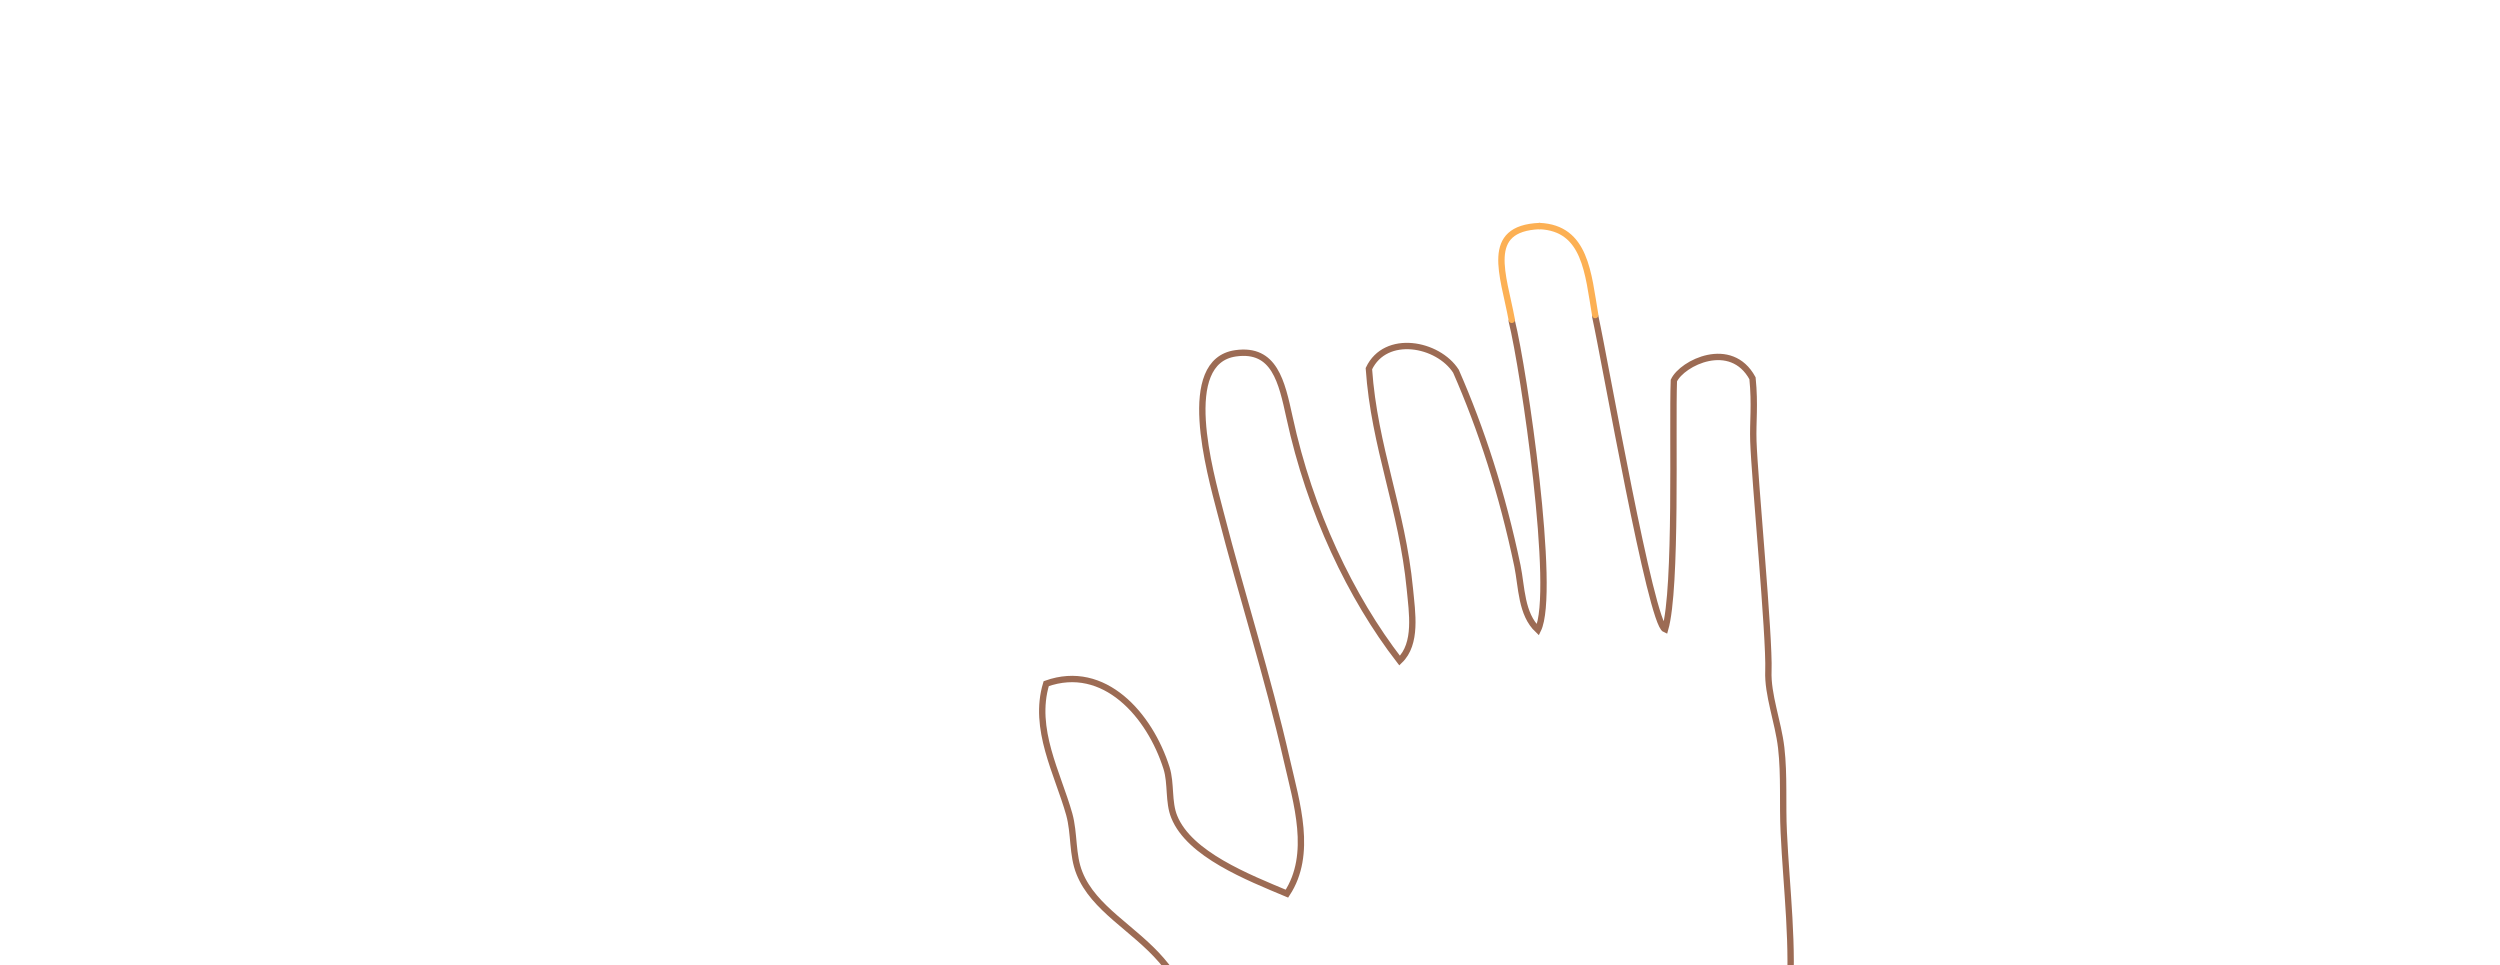
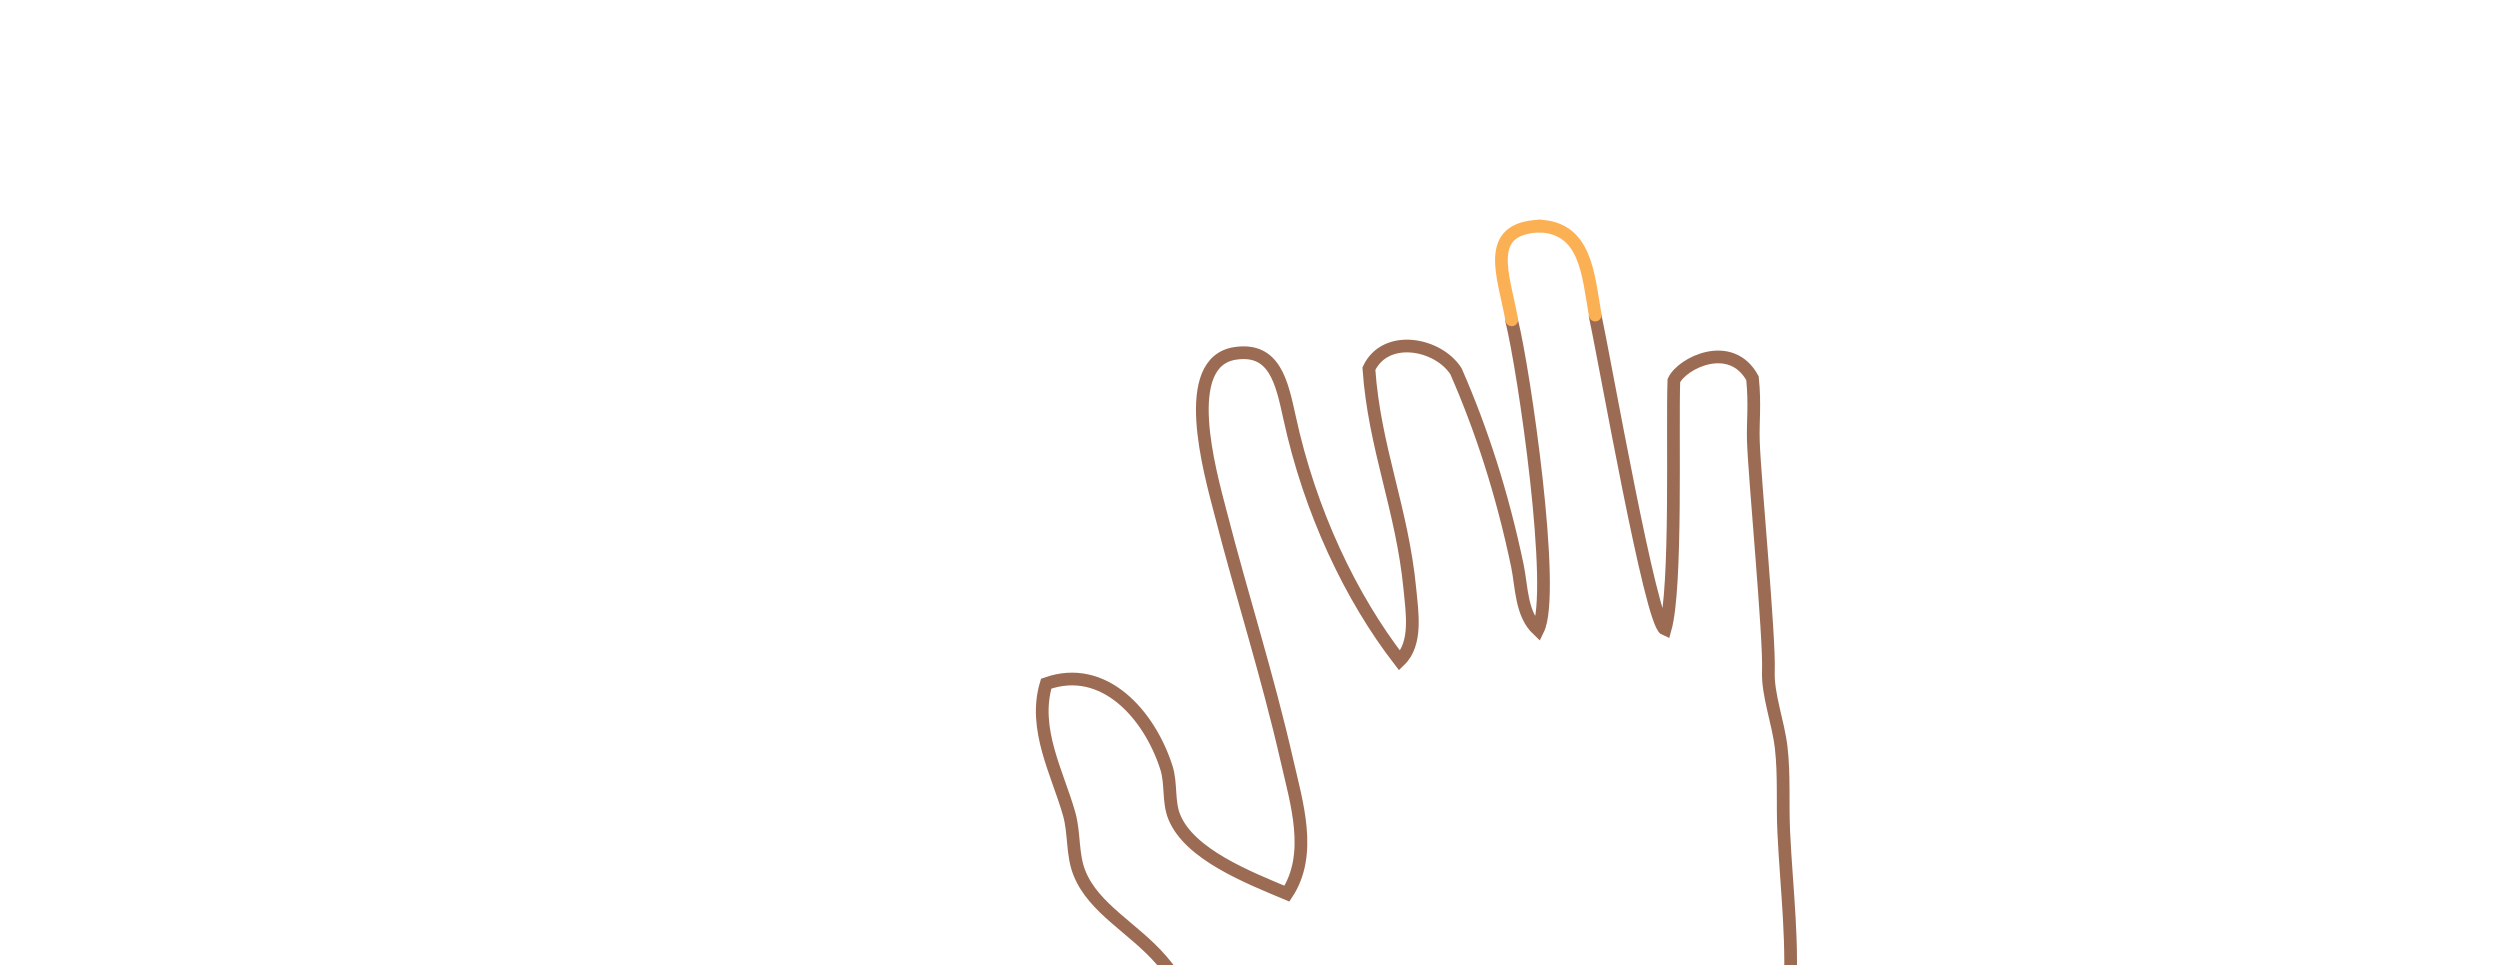
<svg xmlns="http://www.w3.org/2000/svg" enable-background="new 322.969 -233.465 3146 1214" x="0px" y="0px" viewBox="322.969 -233.465 3146 1214" version="1.1" height="1214px" xml:space="preserve" width="3146px">
  <defs />
  <g id="XMLID_55_">
    <g />
    <g>
-       <path stroke-linecap="round" d="M2330.385,164.519    c13.025,59.486,69.961,386.46,87.954,393.98c15.039-52.503,8.862-252.045,11.011-313.008    c10.475-22.425,71.975-52.504,98.966-2.955c3.356,33.436,0.269,54.921,1.074,78.958c1.477,46.461,20.545,246.54,18.934,289.241    c-1.209,30.079,12.219,63.649,16.113,96.683c4.028,35.048,1.478,71.304,3.223,106.351c3.223,70.095,13.025,145.292,6.445,215.924    c-1.88,19.068-11.145,38.404-12.891,58.01c-3.76,38.807,8.729,81.911,16.113,125.687    c45.521,270.442,88.626,583.048,125.688,854.027c-118.704,41.492-268.024,69.289-425.402,61.231    c-40.553-243.183-74.929-508.119-109.573-767.013c-5.237-38.27-6.445-81.24-19.336-103.128    c-13.16-21.888-41.493-23.096-70.9-38.673c-29.005-15.174-60.964-48.072-99.905-74.123    c-38.271-25.513-85.403-42.164-109.573-61.231c-29.542-23.231-53.31-74.258-83.792-109.574    c-35.047-40.553-85.269-64.857-103.128-109.573c-9.399-23.096-6.177-49.952-12.891-74.123    c-14.502-51.563-46.193-107.425-29.005-164.359c72.915-26.051,130.387,39.479,151.469,106.351    c6.043,19.471,2.014,42.566,9.668,61.232c19.068,47.267,92.922,76.137,141.801,96.682c32.765-49.818,12.085-114.541,0-167.582    c-25.11-109.843-55.458-202.631-83.792-312.606c-13.16-50.758-52.638-189.739,19.336-199.81    c48.878-6.849,57.875,35.853,67.678,80.568c25.782,118.973,77.077,226.532,138.578,306.161    c22.29-21.351,15.711-60.561,12.891-90.236c-9.668-100.442-44.716-177.923-51.563-277.156    c21.082-44.447,87.014-31.825,109.573,3.223c31.959,72.915,58.144,153.215,77.346,244.929c5.506,26.99,4.565,60.561,25.782,80.568    c23.364-47.401-17.591-327.243-32.899-388.609" stroke-width="8" stroke="#9C6B54" fill="none" />
+       <path stroke-linecap="round" d="M2330.385,164.519    c13.025,59.486,69.961,386.46,87.954,393.98c15.039-52.503,8.862-252.045,11.011-313.008    c10.475-22.425,71.975-52.504,98.966-2.955c3.356,33.436,0.269,54.921,1.074,78.958c1.477,46.461,20.545,246.54,18.934,289.241    c-1.209,30.079,12.219,63.649,16.113,96.683c4.028,35.048,1.478,71.304,3.223,106.351c3.223,70.095,13.025,145.292,6.445,215.924    c-1.88,19.068-11.145,38.404-12.891,58.01c-3.76,38.807,8.729,81.911,16.113,125.687    c45.521,270.442,88.626,583.048,125.688,854.027c-118.704,41.492-268.024,69.289-425.402,61.231    c-40.553-243.183-74.929-508.119-109.573-767.013c-5.237-38.27-6.445-81.24-19.336-103.128    c-13.16-21.888-41.493-23.096-70.9-38.673c-29.005-15.174-60.964-48.072-99.905-74.123    c-38.271-25.513-85.403-42.164-109.573-61.231c-29.542-23.231-53.31-74.258-83.792-109.574    c-35.047-40.553-85.269-64.857-103.128-109.573c-9.399-23.096-6.177-49.952-12.891-74.123    c-14.502-51.563-46.193-107.425-29.005-164.359c72.915-26.051,130.387,39.479,151.469,106.351    c6.043,19.471,2.014,42.566,9.668,61.232c19.068,47.267,92.922,76.137,141.801,96.682c32.765-49.818,12.085-114.541,0-167.582    c-25.11-109.843-55.458-202.631-83.792-312.606c-13.16-50.758-52.638-189.739,19.336-199.81    c48.878-6.849,57.875,35.853,67.678,80.568c25.782,118.973,77.077,226.532,138.578,306.161    c22.29-21.351,15.711-60.561,12.891-90.236c-9.668-100.442-44.716-177.923-51.563-277.156    c21.082-44.447,87.014-31.825,109.573,3.223c31.959,72.915,58.144,153.215,77.346,244.929c5.506,26.99,4.565,60.561,25.782,80.568    c23.364-47.401-17.591-327.243-32.899-388.609" stroke-width="16" stroke="#9C6B54" fill="none" />
    </g>
  </g>
-   <path stroke-linecap="round" d="M2260.321,51.002  c58.059,2.511,61.059,59.507,70.058,112.005" stroke-width="8" stroke="#FCB054" fill="none" />
-   <path stroke-linecap="round" d="M2225.385,169.007  c-10.5-56.997-35.56-115.005,34.937-118.005" stroke-width="8" stroke="#FCB054" fill="none" />
+   <path stroke-linecap="round" d="M2260.321,51.002  c58.059,2.511,61.059,59.507,70.058,112.005" stroke-width="16" stroke="#FCB054" fill="none" />
+   <path stroke-linecap="round" d="M2225.385,169.007  c-10.5-56.997-35.56-115.005,34.937-118.005" stroke-width="16" stroke="#FCB054" fill="none" />
</svg>
